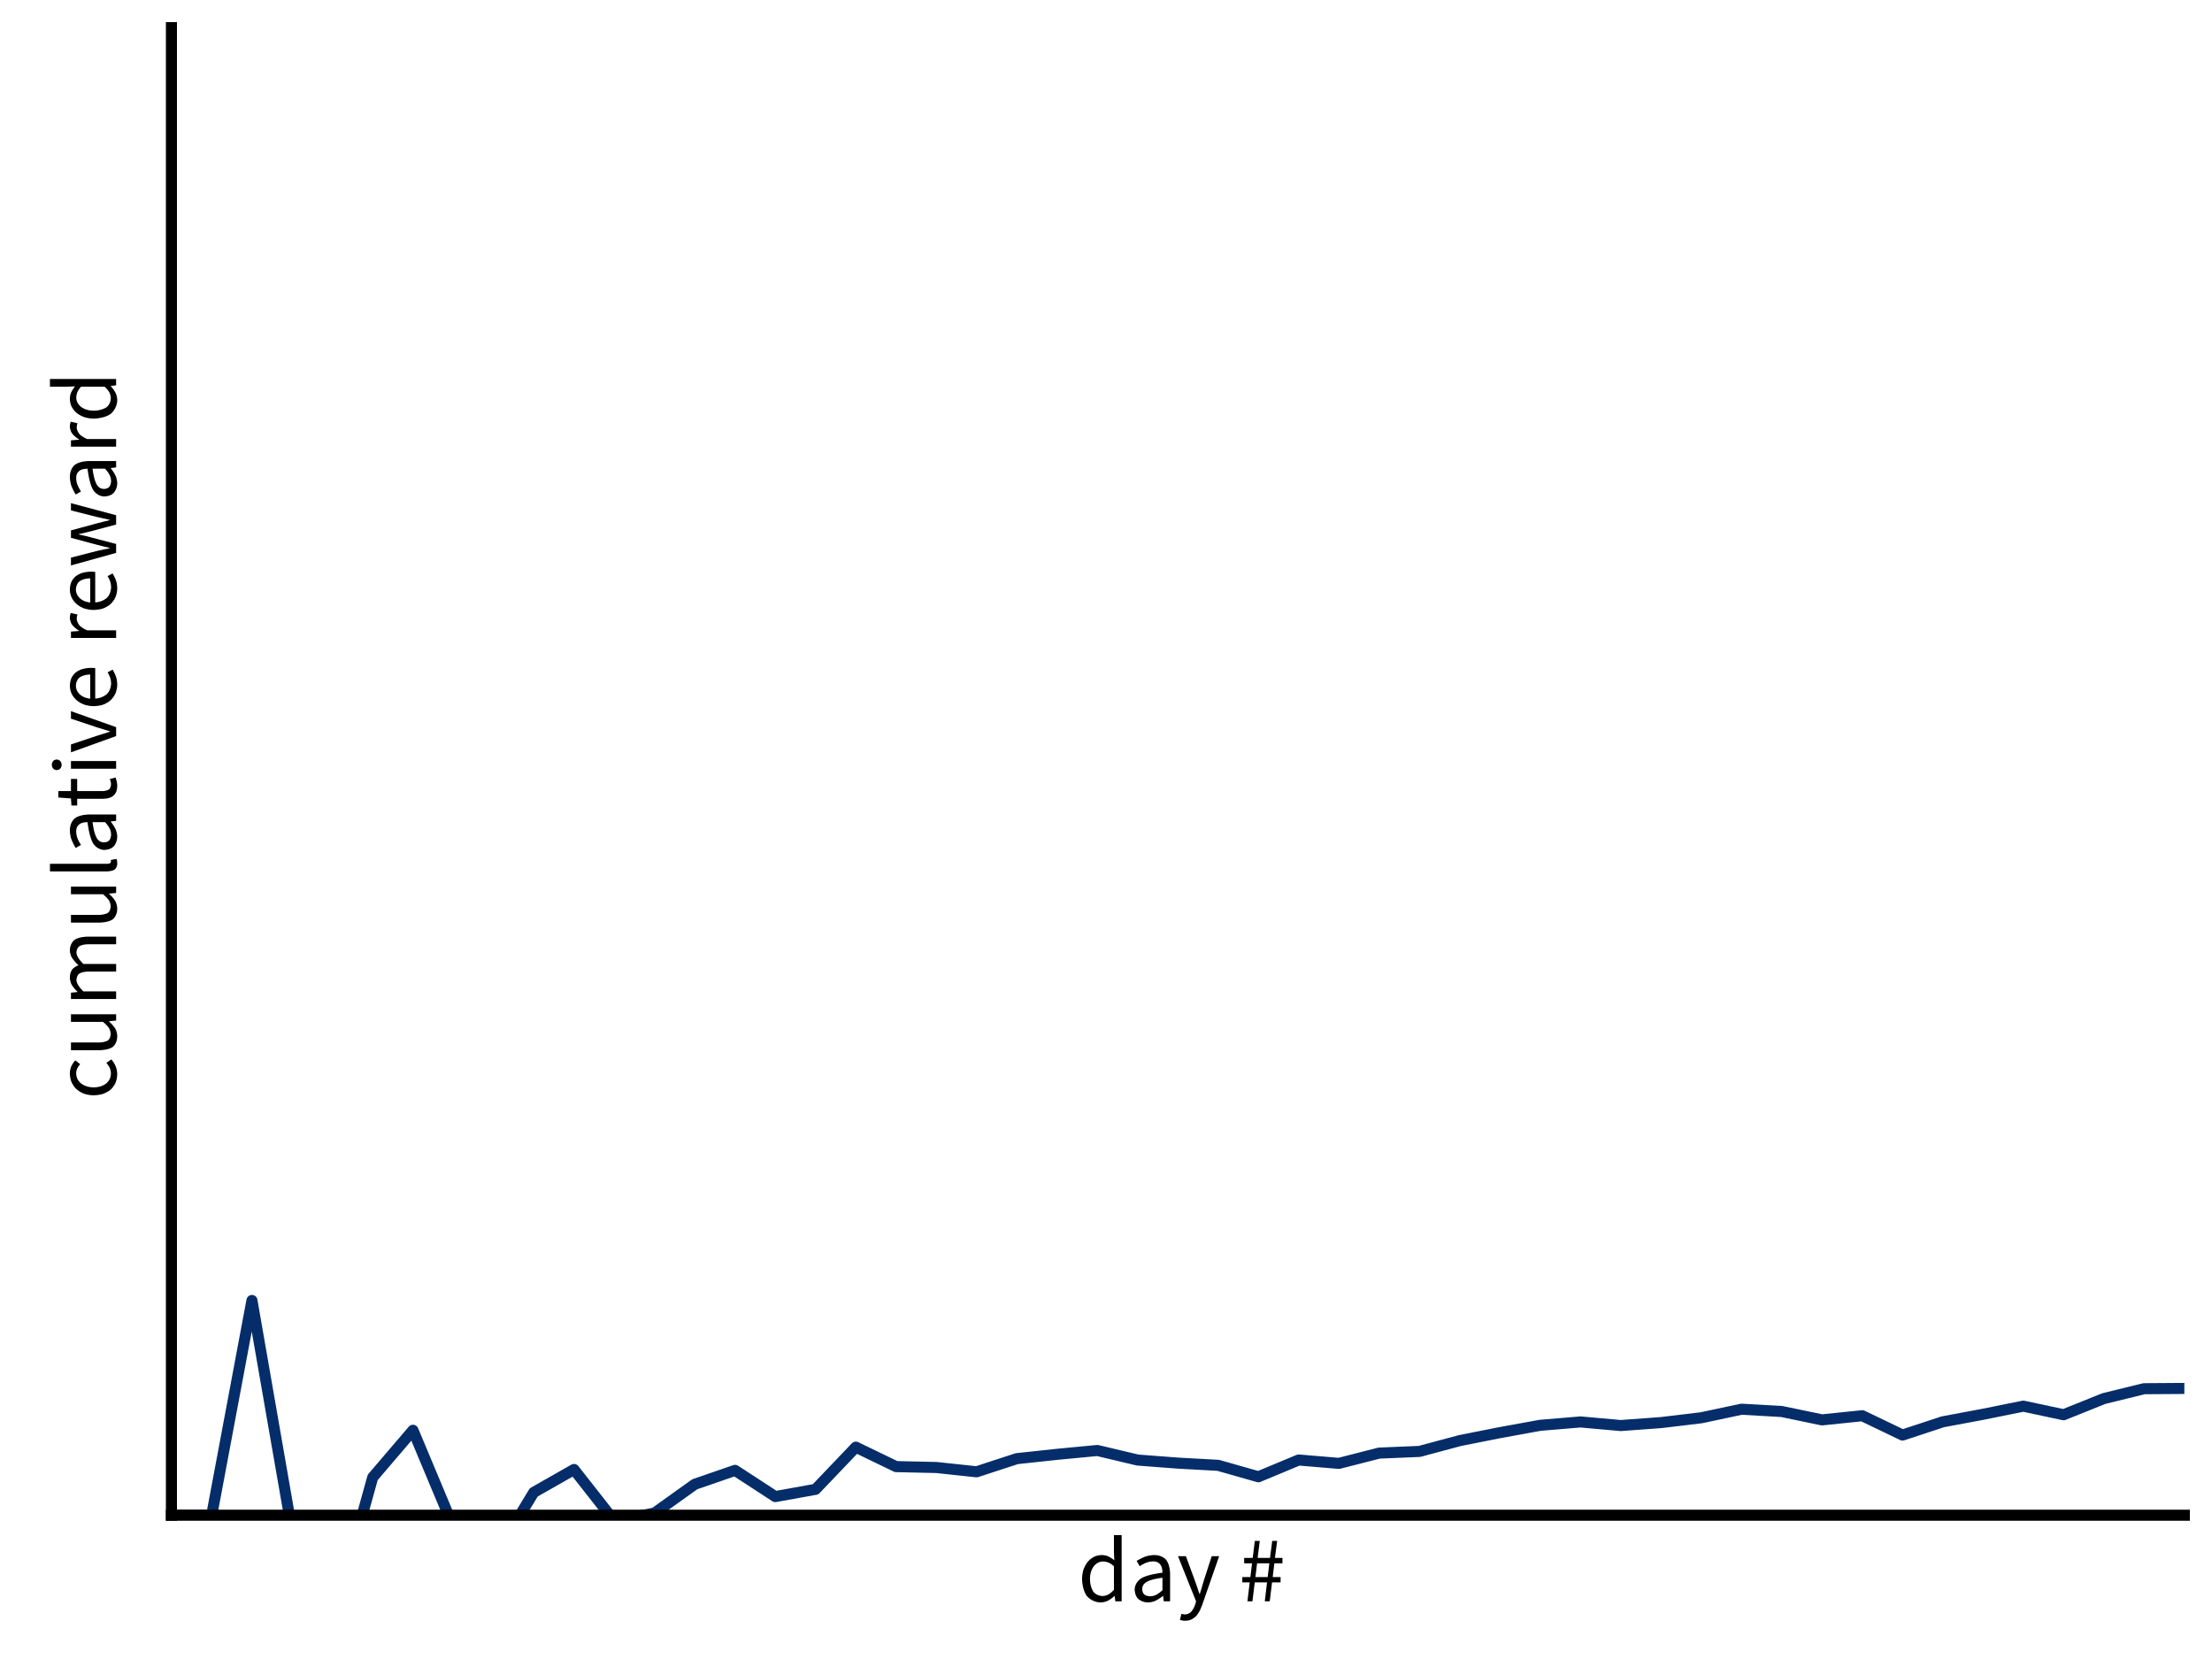
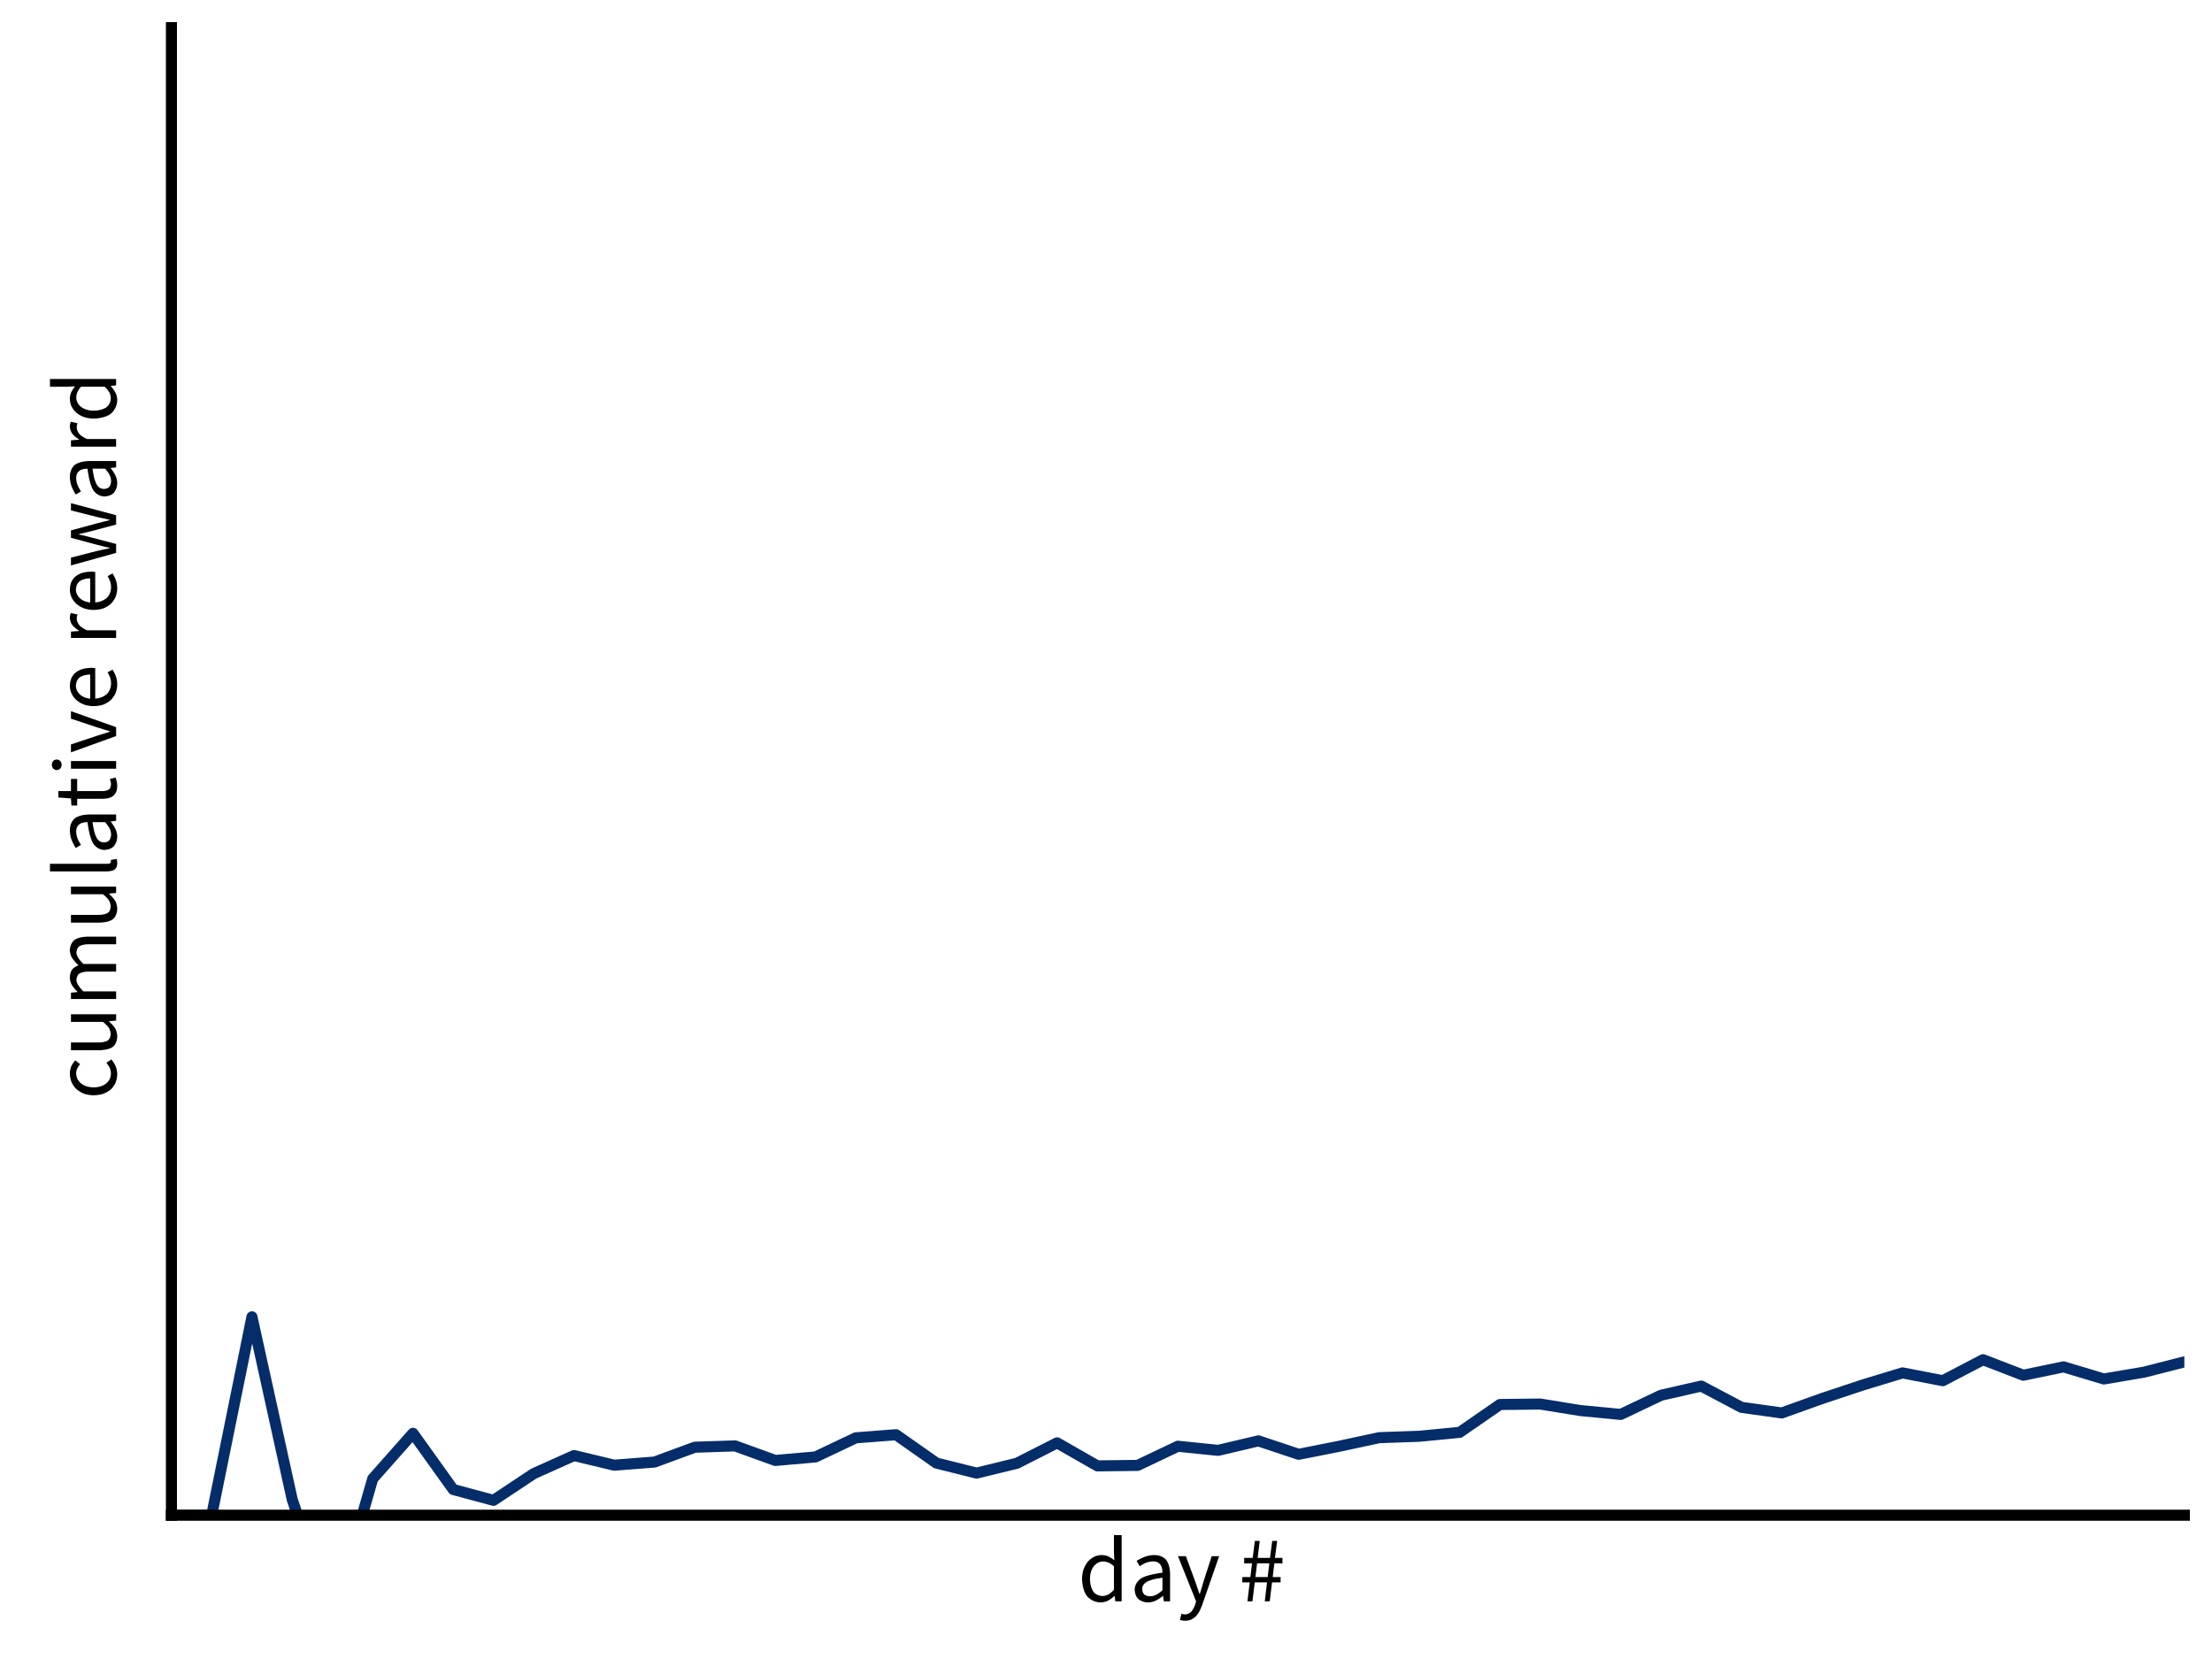
<svg xmlns="http://www.w3.org/2000/svg" height="600" stroke-opacity="1" viewBox="0.0 0.0 800.0 600.0" font-size="1" width="800" stroke="rgb(0,0,0)" version="1.1">
  <defs />
  <g stroke-linejoin="bevel" stroke-opacity="0.0" fill-opacity="0.0" stroke="rgb(0,0,0)" stroke-width="0.0" fill="rgb(0,0,0)" stroke-linecap="butt" stroke-miterlimit="10.0">
    <path d="M 0,0 v 600 h 800 v -600 Z" />
  </g>
  <g stroke-linejoin="round" stroke-opacity="1.0" fill-opacity="0.0" stroke="rgb(5,45,105)" stroke-width="4" fill="rgb(0,0,0)" stroke-linecap="round" stroke-miterlimit="10.0">
    <defs>
      <clipPath id="myClip1">
        <path d="M 62,10 v 538 h 728 v -538 Z" />
      </clipPath>
    </defs>
    <g clip-path="url(#myClip1)">
-       <path d="M 62,548 h 14.56 l 14.56,-77.666 l 14.56,83.645 l 14.56,32.705 l 14.56,-52.374 l 14.56,-17.036 l 14.56,34.795 l 14.56,11.675 l 14.56,-24.003 l 14.56,-8.28 l 14.56,18.558 l 14.56,-2.808 l 14.56,-10.408 l 14.56,-5.025 l 14.56,9.482 l 14.56,-2.625 l 14.56,-15.258 l 14.56,7.04 l 14.56,0.323 l 14.56,1.552 l 14.56,-4.753 l 14.56,-1.563 l 14.56,-1.388 l 14.56,3.457 l 14.56,1.111 l 14.56,0.799 l 14.56,4.14 l 14.56,-6.066 l 14.56,1.221 l 14.56,-3.718 l 14.56,-0.605 l 14.56,-3.903 l 14.56,-2.894 l 14.56,-2.647 l 14.56,-1.219 l 14.56,1.302 l 14.56,-1.065 l 14.56,-1.743 l 14.56,-3.094 l 14.56,0.829 l 14.56,3.024 l 14.56,-1.501 l 14.56,6.991 l 14.56,-4.791 l 14.56,-2.722 l 14.56,-2.938 l 14.56,3.104 l 14.56,-5.843 l 14.56,-3.572 l 14.56,-0.097 " />
+       <path d="M 62,548 h 14.56 l 14.56,-71.742 l 14.56,66.026 l 14.56,43.166 l 14.56,-50.639 l 14.56,-16.439 l 14.56,20.331 l 14.56,3.906 l 14.56,-9.66 l 14.56,-6.531 l 14.56,3.486 l 14.56,-1.133 l 14.56,-5.359 l 14.56,-0.49 l 14.56,5.27 l 14.56,-1.275 l 14.56,-6.908 l 14.56,-1.124 l 14.56,10.241 l 14.56,3.642 l 14.56,-3.554 l 14.56,-7.387 l 14.56,8.328 l 14.56,-0.175 l 14.56,-6.924 l 14.56,1.485 l 14.56,-3.43 l 14.56,4.855 l 14.56,-2.878 l 14.56,-3.131 l 14.56,-0.514 l 14.56,-1.415 l 14.56,-10.071 l 14.56,-0.164 l 14.56,2.356 l 14.56,1.396 l 14.56,-6.932 l 14.56,-3.322 l 14.56,7.699 l 14.56,2.026 l 14.56,-5.213 l 14.56,-4.847 l 14.56,-4.425 l 14.56,2.816 l 14.56,-7.591 l 14.56,5.611 l 14.56,-3.018 l 14.56,4.379 l 14.56,-2.472 l 14.56,-3.715 " />
    </g>
  </g>
  <g stroke-linejoin="bevel" stroke-opacity="0.0" fill-opacity="1.0" stroke="rgb(0,0,0)" stroke-width="0.0" fill="rgb(0,0,0)" stroke-linecap="butt" stroke-miterlimit="10.0">
    <path d="M 42,397.672 ZM 33.865,396.126 c -2.05,0 -3.647,-0.639 -3.647 -0.639c -1.597,-0.639 -2.706,-1.714 -2.706 -1.714c -1.109,-1.076 -1.681,-2.504 -1.681 -2.504c -0.571,-1.429 -0.571,-3.008 -0.571 -3.008c -0,-1.613 0.588,-2.773 0.588 -2.773c 0.588,-1.16 1.361,-2 1.361 -2l 1.782,1.378 c -0.639,0.74 -1.042,1.529 -1.042 1.529c -0.403,0.79 -0.403,1.765 -0.403 1.765c 0,1.109 0.454,2.05 0.454 2.05c 0.454,0.941 1.294,1.613 1.294 1.613c 0.84,0.672 2,1.059 2 1.059c 1.16,0.387 2.571,0.387 2.571 0.387c 1.412,-0 2.555,-0.37 2.555 -0.37c 1.143,-0.37 1.966,-1.025 1.966 -1.025c 0.824,-0.655 1.277,-1.597 1.277 -1.597c 0.454,-0.941 0.454,-2.05 0.454 -2.05c -0,-1.177 -0.487,-2.135 -0.487 -2.135c -0.487,-0.958 -1.16,-1.698 -1.16 -1.698l 1.815,-1.244 c 0.975,1.109 1.546,2.471 1.546 2.471c 0.571,1.361 0.571,2.84 0.571 2.84c 0,1.613 -0.571,3.025 -0.571 3.025c -0.571,1.412 -1.664,2.437 -1.664 2.437c -1.092,1.025 -2.689,1.613 -2.689 1.613c -1.597,0.588 -3.613,0.588 -3.613 0.588ZM 42,382.344 ZM 25.664,379.824 l -0,-2.79 l 9.983,-0 c 2.319,-0 3.345,-0.723 3.345 -0.723c 1.025,-0.723 1.025,-2.336 1.025 -2.336c -0,-1.277 -0.655,-2.252 -0.655 -2.252c -0.655,-0.975 -2.101,-2.151 -2.101 -2.151l -11.597,0 l -0,-2.756 l 16.336,-0 l 0,2.286 l -2.555,0.235 l 0,0.101 c 1.345,1.143 2.151,2.403 2.151 2.403c 0.807,1.26 0.807,2.975 0.807 2.975c 0,2.622 -1.613,3.815 -1.613 3.815c -1.613,1.193 -4.773,1.193 -4.773 1.193l -10.353,0 ZM 42,364.059 ZM 25.664,361.303 l -0,-2.286 l 2.353,-0.235 l -0,-0.101 c -1.177,-1.076 -1.966,-2.336 -1.966 -2.336c -0.79,-1.26 -0.79,-2.74 -0.79 -2.74c -0,-1.882 0.824,-2.941 0.824 -2.941c 0.824,-1.059 2.303,-1.563 2.303 -1.563c -1.412,-1.277 -2.269,-2.571 -2.269 -2.571c -0.857,-1.294 -0.857,-2.807 -0.857 -2.807c -0,-2.521 1.613,-3.748 1.613 -3.748c 1.613,-1.227 4.773,-1.227 4.773 -1.227l 10.353,-0 l 0,2.756 l -9.983,0 c -2.319,0 -3.345,0.74 -3.345 0.74c -1.025,0.74 -1.025,2.286 -1.025 2.286c 0,1.849 2.521,4.101 2.521 4.101l 11.832,-0 l 0,2.756 l -9.983,0 c -2.319,0 -3.345,0.74 -3.345 0.74c -1.025,0.74 -1.025,2.319 -1.025 2.319c 0,1.849 2.521,4.101 2.521 4.101l 11.832,-0 l 0,2.756 l -16.336,0 ZM 42,336.193 ZM 25.664,333.672 l -0,-2.79 l 9.983,-0 c 2.319,-0 3.345,-0.723 3.345 -0.723c 1.025,-0.723 1.025,-2.336 1.025 -2.336c -0,-1.277 -0.655,-2.252 -0.655 -2.252c -0.655,-0.975 -2.101,-2.151 -2.101 -2.151l -11.597,0 l -0,-2.756 l 16.336,-0 l 0,2.286 l -2.555,0.235 l 0,0.101 c 1.345,1.143 2.151,2.403 2.151 2.403c 0.807,1.26 0.807,2.975 0.807 2.975c 0,2.622 -1.613,3.815 -1.613 3.815c -1.613,1.193 -4.773,1.193 -4.773 1.193l -10.353,0 ZM 42,317.908 ZM 18.067,315.151 l -0,-2.756 l 20.84,-0 c 0.672,-0 0.941,-0.235 0.941 -0.235c 0.269,-0.235 0.269,-0.538 0.269 -0.538l -0,-0.252 c 0,0 -0.067,-0.353 -0.067 -0.353l 2.084,-0.37 c 0.135,0.269 0.202,0.639 0.202 0.639c 0.067,0.37 0.067,0.941 0.067 0.941c 0,1.58 -0.941,2.252 -0.941 2.252c -0.941,0.672 -2.756,0.672 -2.756 0.672l -20.639,0 ZM 42,309.336 ZM 37.765,307.387 c -2.689,0 -4.118,-2.403 -4.118 -2.403c -1.429,-2.403 -2,-7.647 -2 -7.647c -0.773,0 -1.513,0.151 -1.513 0.151c -0.74,0.151 -1.311,0.538 -1.311 0.538c -0.571,0.387 -0.924,1.025 -0.924 1.025c -0.353,0.639 -0.353,1.647 -0.353 1.647c 0,1.445 0.538,2.672 0.538 2.672c 0.538,1.227 1.21,2.202 1.21 2.202l -1.916,1.109 c -0.74,-1.143 -1.429,-2.79 -1.429 -2.79c -0.689,-1.647 -0.689,-3.63 -0.689 -3.63c -0,-2.992 1.832,-4.336 1.832 -4.336c 1.832,-1.345 4.891,-1.345 4.891 -1.345l 10.017,-0 l 0,2.286 l -1.95,0.235 l 0,0.067 c 0.975,1.177 1.664,2.538 1.664 2.538c 0.689,1.361 0.689,2.874 0.689 2.874c 0,2.084 -1.21,3.445 -1.21 3.445c -1.21,1.361 -3.429,1.361 -3.429 1.361ZM 37.765,307.387 ZM 37.563,304.664 c 1.412,-0 2.017,-0.824 2.017 -0.824c 0.605,-0.824 0.605,-2.034 0.605 -2.034c -0,-1.177 -0.555,-2.235 -0.555 -2.235c -0.555,-1.059 -1.63,-2.235 -1.63 -2.235l -4.538,0 c 0.269,2.05 0.639,3.462 0.639 3.462c 0.37,1.412 0.874,2.269 0.874 2.269c 0.504,0.857 1.16,1.227 1.16 1.227c 0.655,0.37 1.429,0.37 1.429 0.37ZM 42,292.126 ZM 27.916,288.899 l 0,2.42 l -2.084,0 l -0.168,-2.555 l -4.571,-0.336 l -0,-2.319 l 4.571,-0 l -0,-4.403 l 2.252,-0 l 0,4.403 l 9.076,-0 c 1.513,-0 2.336,-0.555 2.336 -0.555c 0.824,-0.555 0.824,-1.966 0.824 -1.966c -0,-0.437 -0.135,-0.941 -0.135 -0.941c -0.135,-0.504 -0.302,-0.908 -0.302 -0.908l 2.084,-0.538 c 0.235,0.672 0.42,1.462 0.42 1.462c 0.185,0.79 0.185,1.563 0.185 1.563c 0,1.311 -0.403,2.202 -0.403 2.202c -0.403,0.891 -1.109,1.445 -1.109 1.445c -0.706,0.555 -1.714,0.79 -1.714 0.79c -1.008,0.235 -2.219,0.235 -2.219 0.235l -9.042,0 ZM 42,280.765 ZM 22.302,276.597 c 0,0.807 -0.504,1.361 -0.504 1.361c -0.504,0.555 -1.277,0.555 -1.277 0.555c -0.807,0 -1.294,-0.555 -1.294 -0.555c -0.487,-0.555 -0.487,-1.361 -0.487 -1.361c -0,-0.807 0.487,-1.361 0.487 -1.361c 0.487,-0.555 1.294,-0.555 1.294 -0.555c 0.773,-0 1.277,0.555 1.277 0.555c 0.504,0.555 0.504,1.361 0.504 1.361ZM 22.302,276.597 ZM 25.664,278.008 l -0,-2.756 l 16.336,-0 l 0,2.756 l -16.336,0 ZM 42,272.496 ZM 25.664,272.092 l -0,-2.857 l 9.277,-3.092 c 1.21,-0.37 2.42,-0.756 2.42 -0.756c 1.21,-0.387 2.387,-0.756 2.387 -0.756l -0,-0.135 c -1.177,-0.37 -2.387,-0.74 -2.387 -0.74l -2.42,-0.74 l -9.277,-3.092 l -0,-2.723 l 16.336,5.782 l 0,3.227 ZM 42,256.933 ZM 33.865,255.387 c -2.017,0 -3.613,-0.622 -3.613 -0.622c -1.597,-0.622 -2.706,-1.647 -2.706 -1.647c -1.109,-1.025 -1.698,-2.336 -1.698 -2.336c -0.588,-1.311 -0.588,-2.723 -0.588 -2.723c -0,-1.546 0.538,-2.773 0.538 -2.773c 0.538,-1.227 1.546,-2.05 1.546 -2.05c 1.008,-0.824 2.42,-1.26 2.42 -1.26c 1.412,-0.437 3.16,-0.437 3.16 -0.437c 0.908,-0 1.513,0.101 1.513 0.101l 0,11.025 c 2.655,-0.168 4.202,-1.63 4.202 -1.63c 1.546,-1.462 1.546,-3.815 1.546 -3.815c -0,-1.177 -0.353,-2.168 -0.353 -2.168c -0.353,-0.992 -0.924,-1.899 -0.924 -1.899l 1.815,-0.975 c 0.672,1.076 1.177,2.387 1.177 2.387c 0.504,1.311 0.504,2.992 0.504 2.992c 0,1.647 -0.588,3.076 -0.588 3.076c -0.588,1.429 -1.681,2.487 -1.681 2.487c -1.092,1.059 -2.672,1.664 -2.672 1.664c -1.58,0.605 -3.597,0.605 -3.597 0.605ZM 33.865,255.387 ZM 32.622,243.958 c -2.521,0 -3.849,1.059 -3.849 1.059c -1.328,1.059 -1.328,2.975 -1.328 2.975c 0,0.874 0.353,1.664 0.353 1.664c 0.353,0.79 1.008,1.429 1.008 1.429c 0.655,0.639 1.613,1.059 1.613 1.059c 0.958,0.42 2.202,0.555 2.202 0.555l -0,-8.739 ZM 42,233.471 ZM 25.664,230.714 l -0,-2.286 l 2.958,-0.235 l -0,-0.101 c -1.546,-0.84 -2.454,-2.034 -2.454 -2.034c -0.908,-1.193 -0.908,-2.605 -0.908 -2.605c -0,-0.975 0.336,-1.748 0.336 -1.748l 2.42,0.538 c -0.135,0.403 -0.202,0.74 -0.202 0.74c -0.067,0.336 -0.067,0.84 -0.067 0.84c 0,1.042 0.84,2.168 0.84 2.168c 0.84,1.126 2.924,1.966 2.924 1.966l 10.487,-0 l 0,2.756 l -16.336,0 ZM 42,222.143 ZM 33.865,220.597 c -2.017,0 -3.613,-0.622 -3.613 -0.622c -1.597,-0.622 -2.706,-1.647 -2.706 -1.647c -1.109,-1.025 -1.698,-2.336 -1.698 -2.336c -0.588,-1.311 -0.588,-2.723 -0.588 -2.723c -0,-1.546 0.538,-2.773 0.538 -2.773c 0.538,-1.227 1.546,-2.05 1.546 -2.05c 1.008,-0.824 2.42,-1.26 2.42 -1.26c 1.412,-0.437 3.16,-0.437 3.16 -0.437c 0.908,-0 1.513,0.101 1.513 0.101l 0,11.025 c 2.655,-0.168 4.202,-1.63 4.202 -1.63c 1.546,-1.462 1.546,-3.815 1.546 -3.815c -0,-1.177 -0.353,-2.168 -0.353 -2.168c -0.353,-0.992 -0.924,-1.899 -0.924 -1.899l 1.815,-0.975 c 0.672,1.076 1.177,2.387 1.177 2.387c 0.504,1.311 0.504,2.992 0.504 2.992c 0,1.647 -0.588,3.076 -0.588 3.076c -0.588,1.429 -1.681,2.487 -1.681 2.487c -1.092,1.059 -2.672,1.664 -2.672 1.664c -1.58,0.605 -3.597,0.605 -3.597 0.605ZM 33.865,220.597 ZM 32.622,209.168 c -2.521,0 -3.849,1.059 -3.849 1.059c -1.328,1.059 -1.328,2.975 -1.328 2.975c 0,0.874 0.353,1.664 0.353 1.664c 0.353,0.79 1.008,1.429 1.008 1.429c 0.655,0.639 1.613,1.059 1.613 1.059c 0.958,0.42 2.202,0.555 2.202 0.555l -0,-8.739 ZM 42,205.303 ZM 25.664,204.496 l -0,-2.824 l 9.445,-2.42 c 1.177,-0.269 2.286,-0.504 2.286 -0.504c 1.109,-0.235 2.252,-0.471 2.252 -0.471l -0,-0.135 c -1.143,-0.269 -2.269,-0.538 -2.269 -0.538c -1.126,-0.269 -2.269,-0.571 -2.269 -0.571l -9.445,-2.521 l -0,-2.689 l 9.445,-2.555 c 1.177,-0.302 2.286,-0.588 2.286 -0.588c 1.109,-0.286 2.252,-0.555 2.252 -0.555l -0,-0.135 c -1.143,-0.269 -2.252,-0.504 -2.252 -0.504c -1.109,-0.235 -2.286,-0.504 -2.286 -0.504l -9.445,-2.387 l -0,-2.622 l 16.336,4.37 l 0,3.361 l -8.773,2.353 c -1.177,0.302 -2.319,0.555 -2.319 0.555c -1.143,0.252 -2.387,0.555 -2.387 0.555l 0,0.135 c 1.244,0.269 2.403,0.538 2.403 0.538c 1.16,0.269 2.336,0.605 2.336 0.605l 8.739,2.286 l 0,3.227 ZM 42,181.504 ZM 37.765,179.555 c -2.689,0 -4.118,-2.403 -4.118 -2.403c -1.429,-2.403 -2,-7.647 -2 -7.647c -0.773,0 -1.513,0.151 -1.513 0.151c -0.74,0.151 -1.311,0.538 -1.311 0.538c -0.571,0.387 -0.924,1.025 -0.924 1.025c -0.353,0.639 -0.353,1.647 -0.353 1.647c 0,1.445 0.538,2.672 0.538 2.672c 0.538,1.227 1.21,2.202 1.21 2.202l -1.916,1.109 c -0.74,-1.143 -1.429,-2.79 -1.429 -2.79c -0.689,-1.647 -0.689,-3.63 -0.689 -3.63c -0,-2.992 1.832,-4.336 1.832 -4.336c 1.832,-1.345 4.891,-1.345 4.891 -1.345l 10.017,-0 l 0,2.286 l -1.95,0.235 l 0,0.067 c 0.975,1.177 1.664,2.538 1.664 2.538c 0.689,1.361 0.689,2.874 0.689 2.874c 0,2.084 -1.21,3.445 -1.21 3.445c -1.21,1.361 -3.429,1.361 -3.429 1.361ZM 37.765,179.555 ZM 37.563,176.832 c 1.412,-0 2.017,-0.824 2.017 -0.824c 0.605,-0.824 0.605,-2.034 0.605 -2.034c -0,-1.177 -0.555,-2.235 -0.555 -2.235c -0.555,-1.059 -1.63,-2.235 -1.63 -2.235l -4.538,0 c 0.269,2.05 0.639,3.462 0.639 3.462c 0.37,1.412 0.874,2.269 0.874 2.269c 0.504,0.857 1.16,1.227 1.16 1.227c 0.655,0.37 1.429,0.37 1.429 0.37ZM 42,164.294 ZM 25.664,161.538 l -0,-2.286 l 2.958,-0.235 l -0,-0.101 c -1.546,-0.84 -2.454,-2.034 -2.454 -2.034c -0.908,-1.193 -0.908,-2.605 -0.908 -2.605c -0,-0.975 0.336,-1.748 0.336 -1.748l 2.42,0.538 c -0.135,0.403 -0.202,0.74 -0.202 0.74c -0.067,0.336 -0.067,0.84 -0.067 0.84c 0,1.042 0.84,2.168 0.84 2.168c 0.84,1.126 2.924,1.966 2.924 1.966l 10.487,-0 l 0,2.756 l -16.336,0 ZM 42,152.966 ZM 33.865,151.387 c -1.983,0 -3.58,-0.588 -3.58 -0.588c -1.597,-0.588 -2.706,-1.563 -2.706 -1.563c -1.109,-0.975 -1.714,-2.252 -1.714 -2.252c -0.605,-1.277 -0.605,-2.689 -0.605 -2.689c -0,-1.412 0.504,-2.454 0.504 -2.454c 0.504,-1.042 1.378,-2.118 1.378 -2.118l -2.79,0.135 l -6.286,0 l -0,-2.79 l 23.933,-0 l 0,2.286 l -1.916,0.235 l 0,0.101 c 0.941,0.975 1.63,2.235 1.63 2.235c 0.689,1.26 0.689,2.706 0.689 2.706c 0,3.092 -2.219,4.924 -2.219 4.924c -2.219,1.832 -6.319,1.832 -6.319 1.832ZM 33.865,151.387 ZM 33.832,148.529 c 2.958,-0 4.605,-1.177 4.605 -1.177c 1.647,-1.177 1.647,-3.328 1.647 -3.328c -0,-1.143 -0.555,-2.151 -0.555 -2.151c -0.555,-1.008 -1.698,-2.017 -1.698 -2.017l -8.538,0 c -0.941,1.042 -1.328,2 -1.328 2c -0.387,0.958 -0.387,1.966 -0.387 1.966c 0,0.975 0.454,1.832 0.454 1.832c 0.454,0.857 1.277,1.496 1.277 1.496c 0.824,0.639 1.966,1.008 1.966 1.008c 1.143,0.37 2.555,0.37 2.555 0.37Z" />
  </g>
  <g stroke-linejoin="miter" stroke-opacity="1.0" fill-opacity="0.0" stroke="rgb(0,0,0)" stroke-width="4" fill="rgb(0,0,0)" stroke-linecap="square" stroke-miterlimit="10.0">
    <path d="M 62,548 v -538 " />
  </g>
  <g stroke-linejoin="miter" stroke-opacity="1.0" fill-opacity="0.0" stroke="rgb(0,0,0)" stroke-width="4" fill="rgb(0,0,0)" stroke-linecap="square" stroke-miterlimit="10.0">
    <path d="M 62,548 h 728 " />
  </g>
  <g stroke-linejoin="bevel" stroke-opacity="0.0" fill-opacity="1.0" stroke="rgb(0,0,0)" stroke-width="0.0" fill="rgb(0,0,0)" stroke-linecap="butt" stroke-miterlimit="10.0">
    <path d="M 389.765,579.143 ZM 391.344,571.008 c 0,-1.983 0.588,-3.58 0.588 -3.58c 0.588,-1.597 1.563,-2.706 1.563 -2.706c 0.975,-1.109 2.252,-1.714 2.252 -1.714c 1.277,-0.605 2.689,-0.605 2.689 -0.605c 1.412,0 2.454,0.504 2.454 0.504c 1.042,0.504 2.118,1.378 2.118 1.378l -0.135,-2.79 v -6.286 h 2.79 v 23.933 h -2.286 l -0.235,-1.916 h -0.101 c -0.975,0.941 -2.235,1.63 -2.235 1.63c -1.26,0.689 -2.706,0.689 -2.706 0.689c -3.092,-0 -4.924,-2.219 -4.924 -2.219c -1.832,-2.219 -1.832,-6.319 -1.832 -6.319ZM 391.344,571.008 ZM 394.202,570.975 c 0,2.958 1.177,4.605 1.177 4.605c 1.177,1.647 3.328,1.647 3.328 1.647c 1.143,0 2.151,-0.555 2.151 -0.555c 1.008,-0.555 2.017,-1.698 2.017 -1.698v -8.538 c -1.042,-0.941 -2,-1.328 -2 -1.328c -0.958,-0.387 -1.966,-0.387 -1.966 -0.387c -0.975,-0 -1.832,0.454 -1.832 0.454c -0.857,0.454 -1.496,1.277 -1.496 1.277c -0.639,0.824 -1.008,1.966 -1.008 1.966c -0.37,1.143 -0.37,2.555 -0.37 2.555ZM 408.42,579.143 ZM 410.37,574.908 c 0,-2.689 2.403,-4.118 2.403 -4.118c 2.403,-1.429 7.647,-2 7.647 -2c 0,-0.773 -0.151,-1.513 -0.151 -1.513c -0.151,-0.74 -0.538,-1.311 -0.538 -1.311c -0.387,-0.571 -1.025,-0.924 -1.025 -0.924c -0.639,-0.353 -1.647,-0.353 -1.647 -0.353c -1.445,-0 -2.672,0.538 -2.672 0.538c -1.227,0.538 -2.202,1.21 -2.202 1.21l -1.109,-1.916 c 1.143,-0.74 2.79,-1.429 2.79 -1.429c 1.647,-0.689 3.63,-0.689 3.63 -0.689c 2.992,0 4.336,1.832 4.336 1.832c 1.345,1.832 1.345,4.891 1.345 4.891v 10.017 h -2.286 l -0.235,-1.95 h -0.067 c -1.177,0.975 -2.538,1.664 -2.538 1.664c -1.361,0.689 -2.874,0.689 -2.874 0.689c -2.084,-0 -3.445,-1.21 -3.445 -1.21c -1.361,-1.21 -1.361,-3.429 -1.361 -3.429ZM 410.37,574.908 ZM 413.092,574.706 c 0,1.412 0.824,2.017 0.824 2.017c 0.824,0.605 2.034,0.605 2.034 0.605c 1.177,0 2.235,-0.555 2.235 -0.555c 1.059,-0.555 2.235,-1.63 2.235 -1.63v -4.538 c -2.05,0.269 -3.462,0.639 -3.462 0.639c -1.412,0.37 -2.269,0.874 -2.269 0.874c -0.857,0.504 -1.227,1.16 -1.227 1.16c -0.37,0.655 -0.37,1.429 -0.37 1.429ZM 425.63,579.143 ZM 427.277,583.647 l 0.605,0.151 c 0,0 0.639,0.084 0.639 0.084c 1.412,0 2.303,-0.992 2.303 -0.992c 0.891,-0.992 1.395,-2.504 1.395 -2.504l 0.37,-1.21 l -6.555,-16.37 h 2.857 l 3.328,9.042 c 0.37,1.076 0.79,2.269 0.79 2.269c 0.42,1.193 0.79,2.336 0.79 2.336h 0.135 c 0.37,-1.109 0.706,-2.319 0.706 -2.319c 0.336,-1.21 0.672,-2.286 0.672 -2.286l 2.924,-9.042 h 2.689 l -6.151,17.681 c -0.437,1.21 -0.975,2.252 -0.975 2.252c -0.538,1.042 -1.277,1.798 -1.277 1.798c -0.74,0.756 -1.681,1.193 -1.681 1.193c -0.941,0.437 -2.185,0.437 -2.185 0.437c -0.571,-0 -1.042,-0.084 -1.042 -0.084c -0.471,-0.084 -0.874,-0.252 -0.874 -0.252l 0.538,-2.185 h 0 ZM 448.118,579.143 ZM 451.983,572.286 h -2.689 v -1.916 h 2.924 l 0.605,-4.975 h -2.857 v -1.95 h 3.092 l 0.773,-6.151 h 1.782 l -0.773,6.151 h 4.471 l 0.807,-6.151 h 1.782 l -0.807,6.151 h 2.723 v 1.95 h -2.924 l -0.605,4.975 h 2.857 v 1.916 h -3.092 l -0.84,6.857 h -1.782 l 0.807,-6.857 h -4.437 l -0.84,6.857 h -1.815 ZM 451.983,572.286 ZM 458.471,570.37 l 0.605,-4.975 h -4.437 l -0.605,4.975 h 4.437 Z" />
  </g>
</svg>
